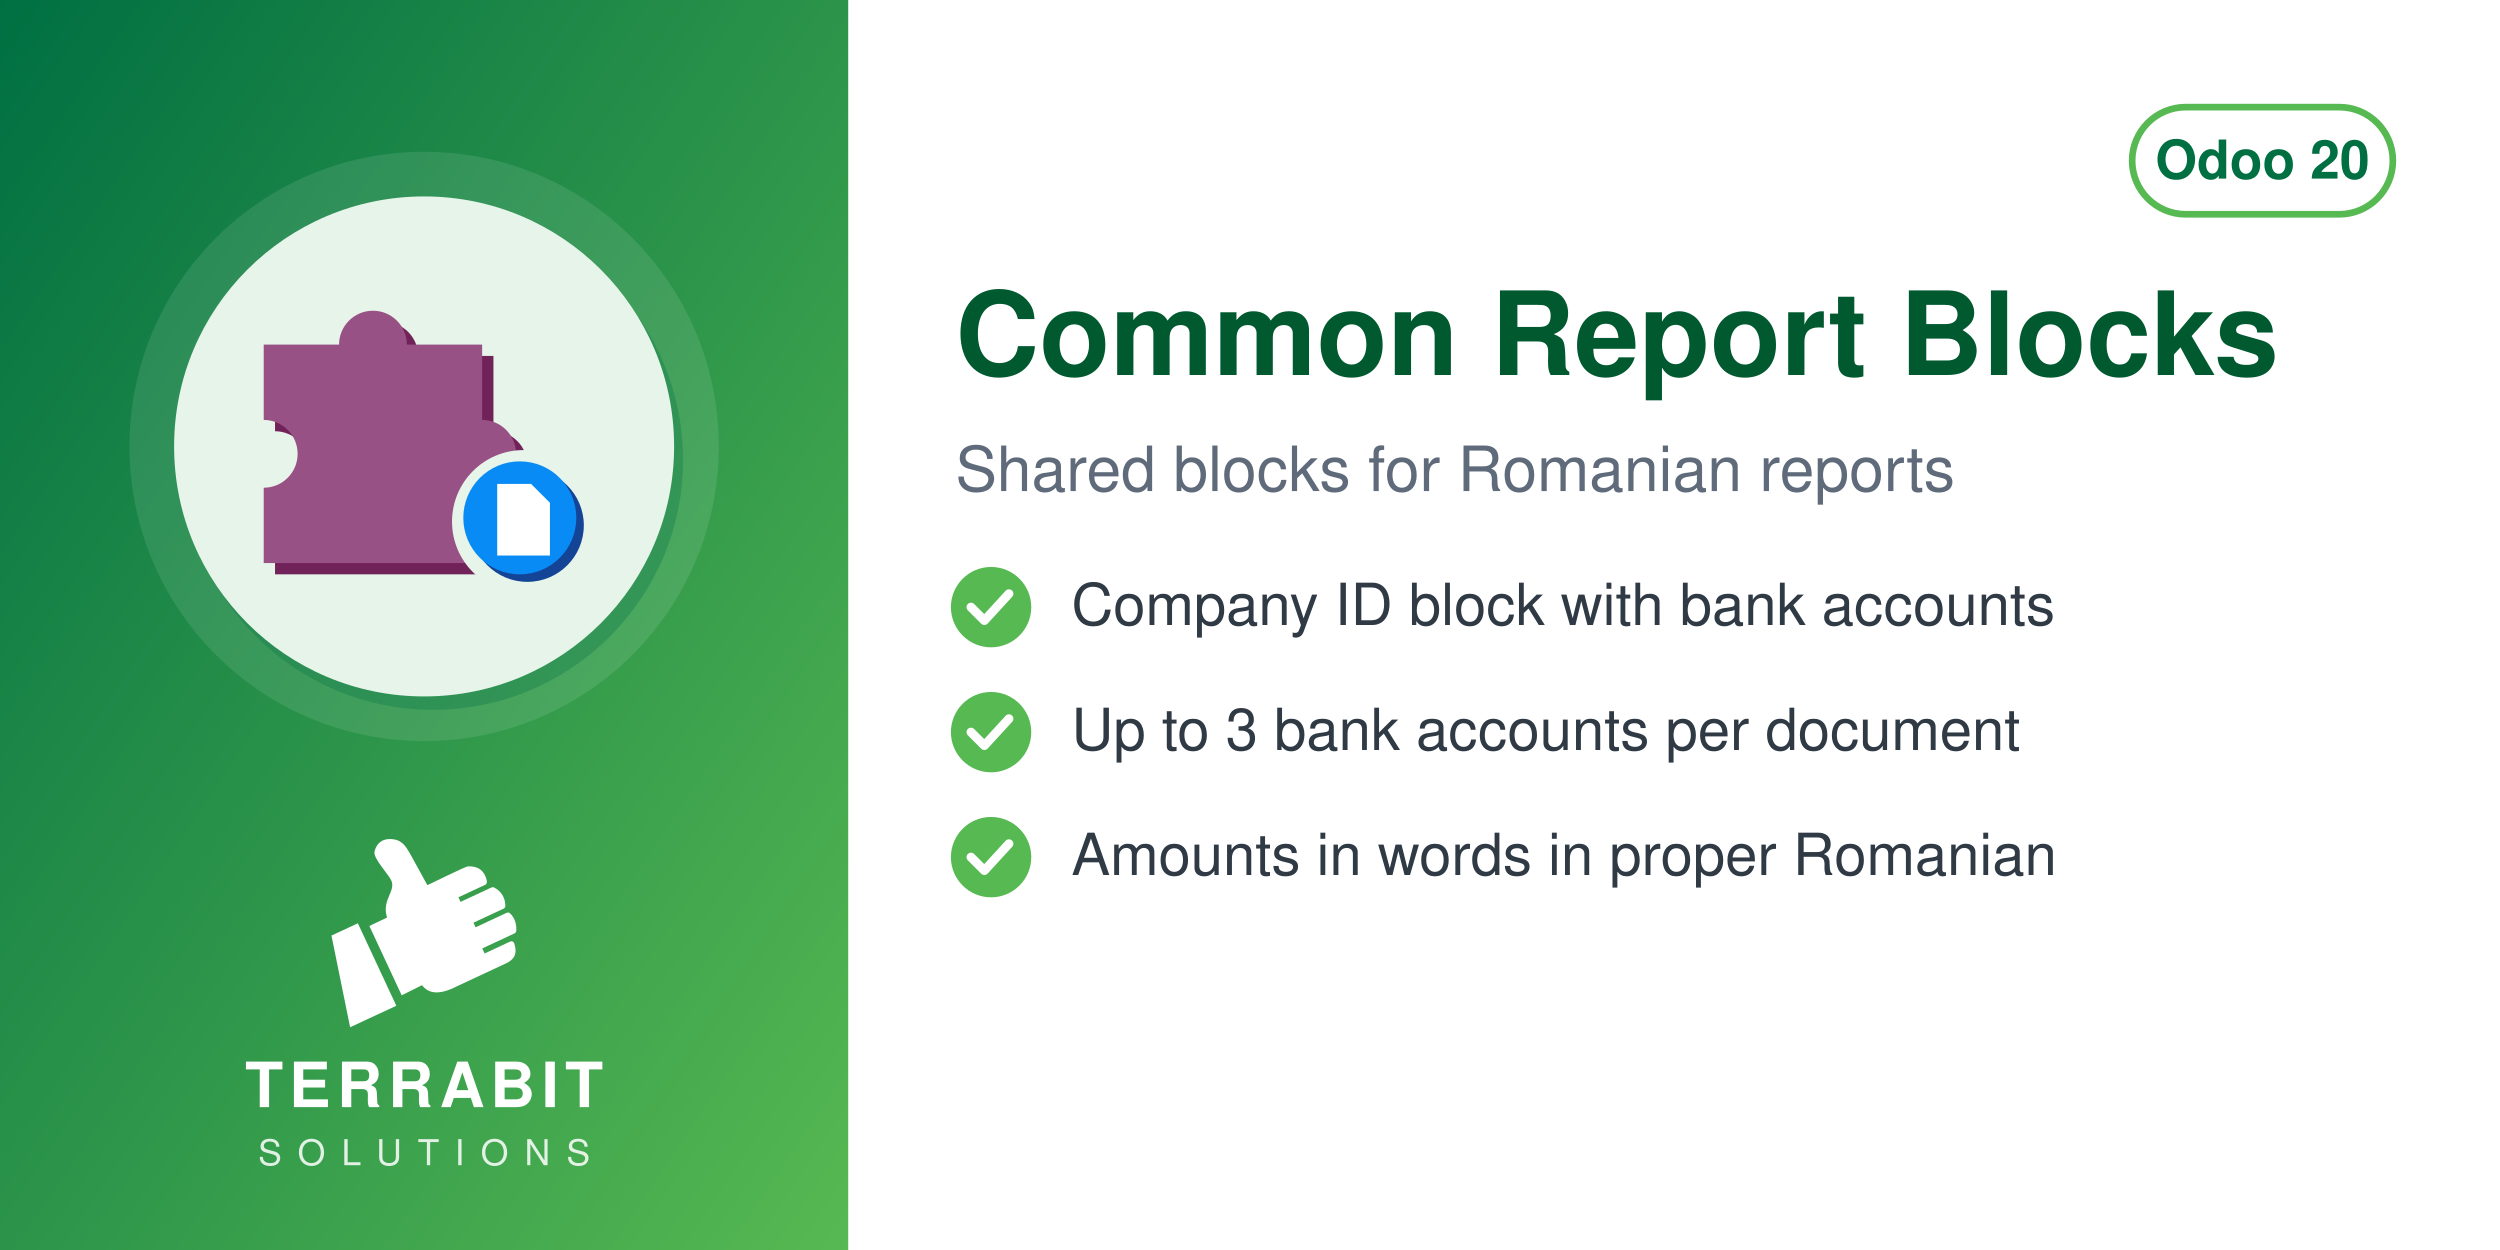
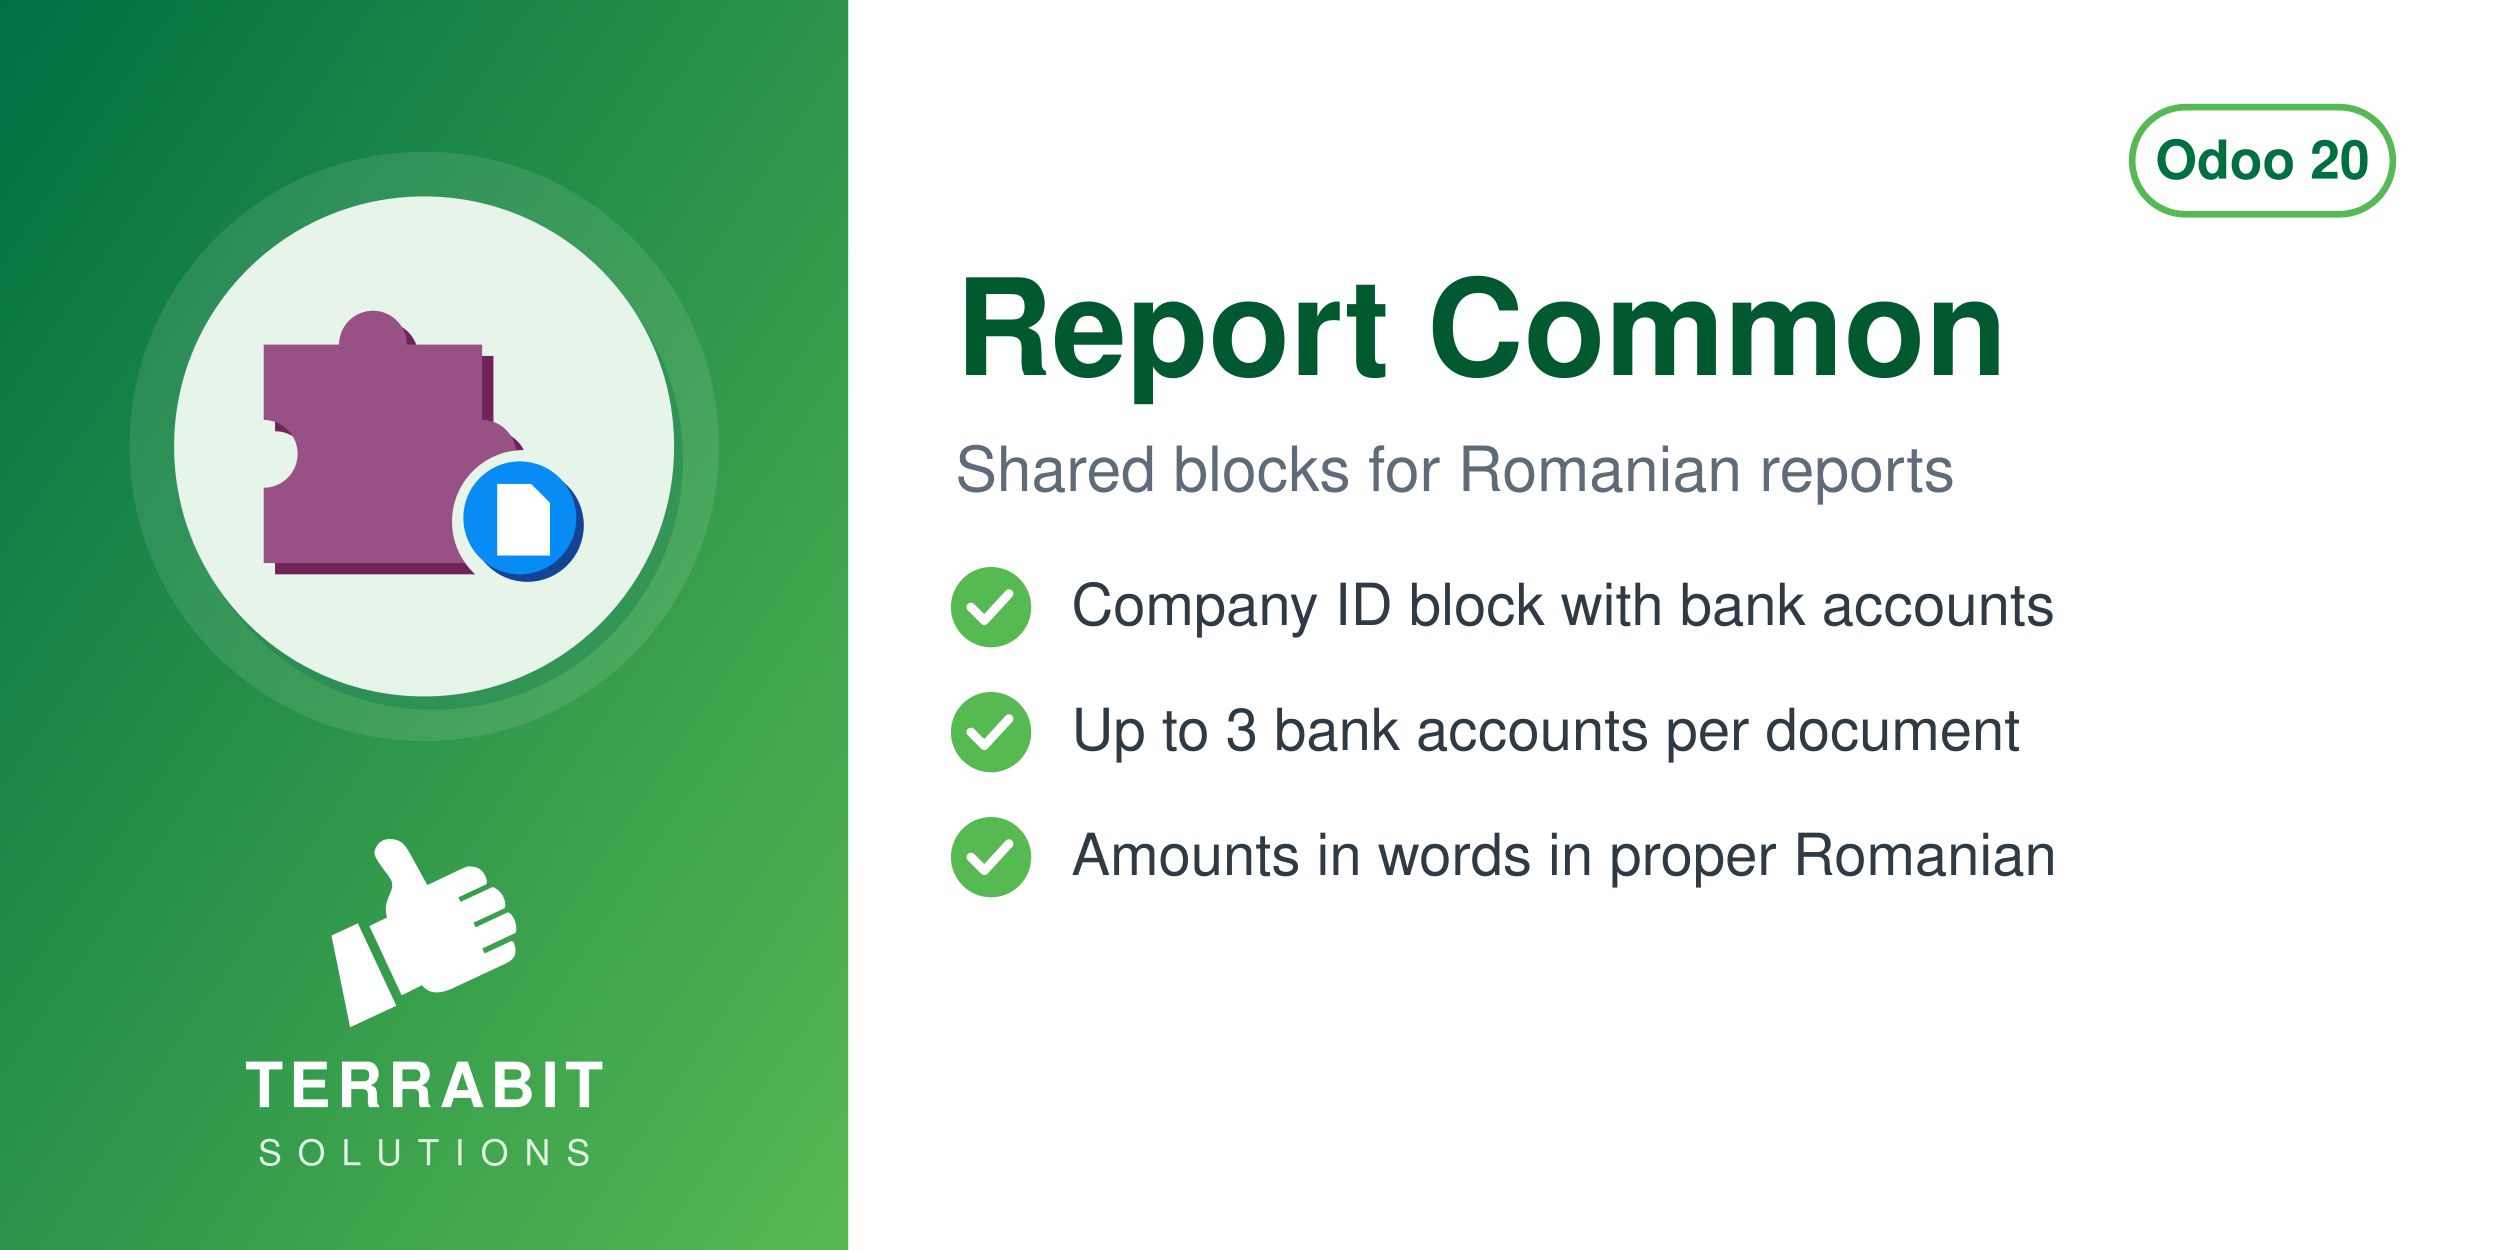
<svg xmlns="http://www.w3.org/2000/svg" width="560" height="280" viewBox="0 0 560 280">
  <defs>
    <linearGradient id="g" x1="0" y1="0" x2="1" y2="1">
      <stop offset="0" stop-color="#006F42" />
      <stop offset="1" stop-color="#57B952" />
    </linearGradient>
  </defs>
  <rect width="560" height="280" fill="#FFFFFF" />
  <rect width="190" height="280" fill="url(#g)" />
  <circle cx="95.0" cy="100" r="66" fill="white" opacity="0.10" />
  <circle cx="97.0" cy="103" r="56" fill="#006F42" opacity="0.30" />
  <circle cx="95.0" cy="100" r="56" fill="#E6F4EA" />
  <svg x="54.0" y="59.0" width="82" height="82" viewBox="0 0 100 100" preserveAspectRatio="xMidYMid meet">
    <g transform="translate(-2.04,-8.67) scale(1.0287)">
      <defs>
        <mask id="mi-cut" maskUnits="userSpaceOnUse" x="-20" y="-20" width="140" height="140">
          <rect x="-20" y="-20" width="140" height="140" fill="#fff" />
          <circle cx="77" cy="77" r="19" fill="#000" />
        </mask>
      </defs>
      <g mask="url(#mi-cut)">
        <g transform="translate(3,3)" fill="#712258">
          <path d="M8,30 h20 a9,9 0 1 1 18,0 h20 v20 a9,9 0 1 1 0,18 v20 h-58 v-20 a9,9 0 1 0 0,-18z" />
        </g>
        <g fill="#985184">
          <path d="M8,30 h20 a9,9 0 1 1 18,0 h20 v20 a9,9 0 1 1 0,18 v20 h-58 v-20 a9,9 0 1 0 0,-18z" />
        </g>
      </g>
      <circle cx="78" cy="78" r="15" fill="#144496" />
      <circle cx="76" cy="76" r="15" fill="#088BF5" />
      <path d="M70,67 h9 l5,5 v14 h-14z" fill="#FFFFFF" />
    </g>
  </svg>
  <svg x="72.0" y="186" width="46" height="46" viewBox="4045 2535 3400 3400" preserveAspectRatio="xMidYMid meet">
    <path fill="#FFFFFF" d="M4648.32 4073.59l636.59 1365.17 -765.09 355.96 -308.63 -1517.87 437.13 -203.26zm725.61 1192.32l336.75 -167.88c105.65,140.85 282.69,170.72 576.82,18.8l819.92 -382.33c181.4,-90.13 164.26,-214.57 130.07,-328.43 -4.28,-14.25 -13.68,-24.81 -27.34,-30.7 -13.67,-5.89 -27.61,-5.11 -41.09,1.18l-422.32 196.93 -39.04 -83.72 538.07 -250.91c16.64,-7.76 24.7,-27.69 25.58,-46.04 6.48,-134.33 -44.36,-230.89 -105.84,-285.23 -15.2,-13.44 -35.71,-15.59 -54.12,-7l-513.92 239.64 -35.6 -76.34 506.31 -236.1c17.69,-8.25 22.52,-36.93 21.83,-56.45 -4.1,-117.31 -67.62,-232.74 -187.72,-290.66 -13.94,-6.72 -28.64,-6.36 -42.69,0.19l-511.21 238.38 -35.37 -75.86 448.98 -209.36c20.44,-9.53 25.81,-42.28 21.02,-64.32 -41.02,-189.07 -167.92,-247.8 -318.14,-237.87 -29.39,1.94 -589.86,273.16 -665.95,310.54l-281.84 -513.57c-59.06,-93.13 -112.7,-221.7 -276.47,-245.13 -211.24,-30.22 -291.56,94.38 -316.89,203.13 -25.32,108.75 223.84,365.99 276.05,473.69 85.52,184.27 -161.86,318.11 -68.41,617.99l-292.54 139.94 535.09 1147.51z" />
  </svg>
  <text x="95.0" y="248" text-anchor="middle" font-family="Helvetica,Arial,sans-serif" font-size="14" font-weight="800" letter-spacing="1.4" fill="white">TERRABIT</text>
  <text x="95.0" y="261" text-anchor="middle" font-family="Helvetica,Arial,sans-serif" font-size="8" font-weight="500" letter-spacing="3.6" fill="white" opacity="0.85">SOLUTIONS</text>
  <g>
    <rect x="477.6" y="24" width="58.4" height="24" rx="12" fill="none" stroke="#57B952" stroke-width="1.5" />
    <text x="506.8" y="40" text-anchor="middle" font-family="Helvetica,Arial,sans-serif" font-size="12" font-weight="700" fill="#006F42">Odoo 20</text>
  </g>
-   <text x="214" y="84" font-family="Helvetica,Arial,sans-serif" font-size="26" font-weight="700" fill="#00592F">Common Report Blocks</text>
+   <text x="214" y="84" font-family="Helvetica,Arial,sans-serif" font-size="30" font-weight="700" fill="#00592F">Report Common</text>
  <text x="214" y="110" font-family="Helvetica,Arial,sans-serif" font-size="14" fill="#5F6B7A">Shared blocks for Romanian reports</text>
  <circle cx="222" cy="136" r="9" fill="#57B952" />
  <path d="M217.5 136 l3 3 l5.5 -6" fill="none" stroke="white" stroke-width="2" stroke-linecap="round" stroke-linejoin="round" />
  <text x="240" y="140" font-family="Helvetica,Arial,sans-serif" font-size="13" fill="#2F3A45">Company ID block with bank accounts</text>
  <circle cx="222" cy="164" r="9" fill="#57B952" />
  <path d="M217.5 164 l3 3 l5.5 -6" fill="none" stroke="white" stroke-width="2" stroke-linecap="round" stroke-linejoin="round" />
  <text x="240" y="168" font-family="Helvetica,Arial,sans-serif" font-size="13" fill="#2F3A45">Up to 3 bank accounts per document</text>
  <circle cx="222" cy="192" r="9" fill="#57B952" />
  <path d="M217.5 192 l3 3 l5.5 -6" fill="none" stroke="white" stroke-width="2" stroke-linecap="round" stroke-linejoin="round" />
  <text x="240" y="196" font-family="Helvetica,Arial,sans-serif" font-size="13" fill="#2F3A45">Amounts in words in proper Romanian</text>
</svg>
